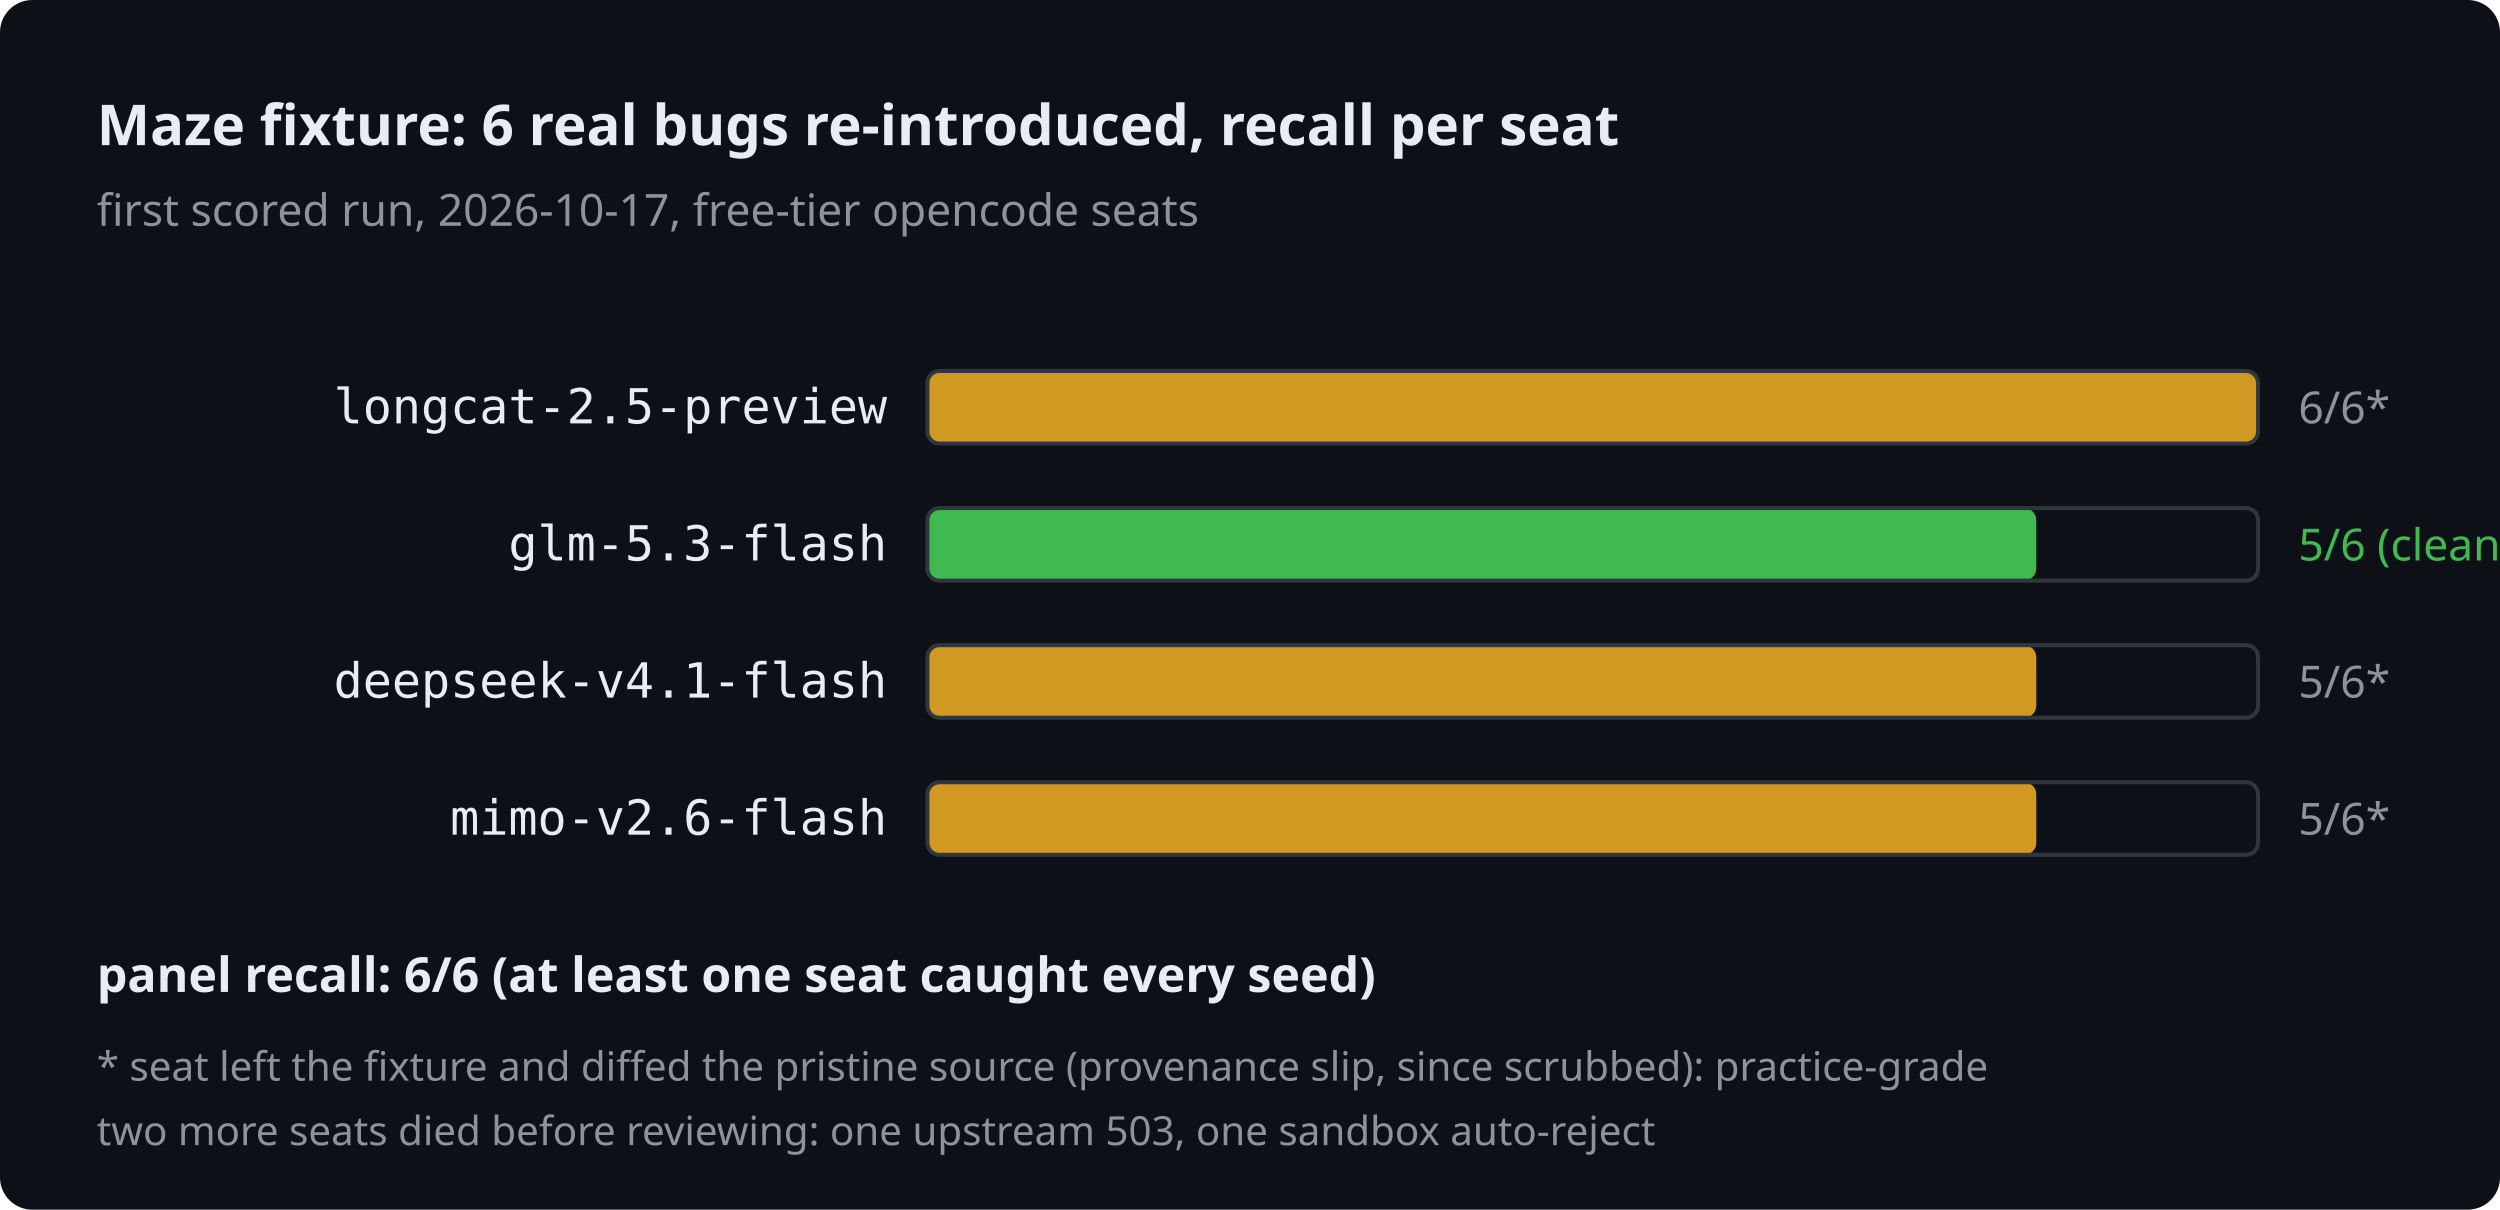
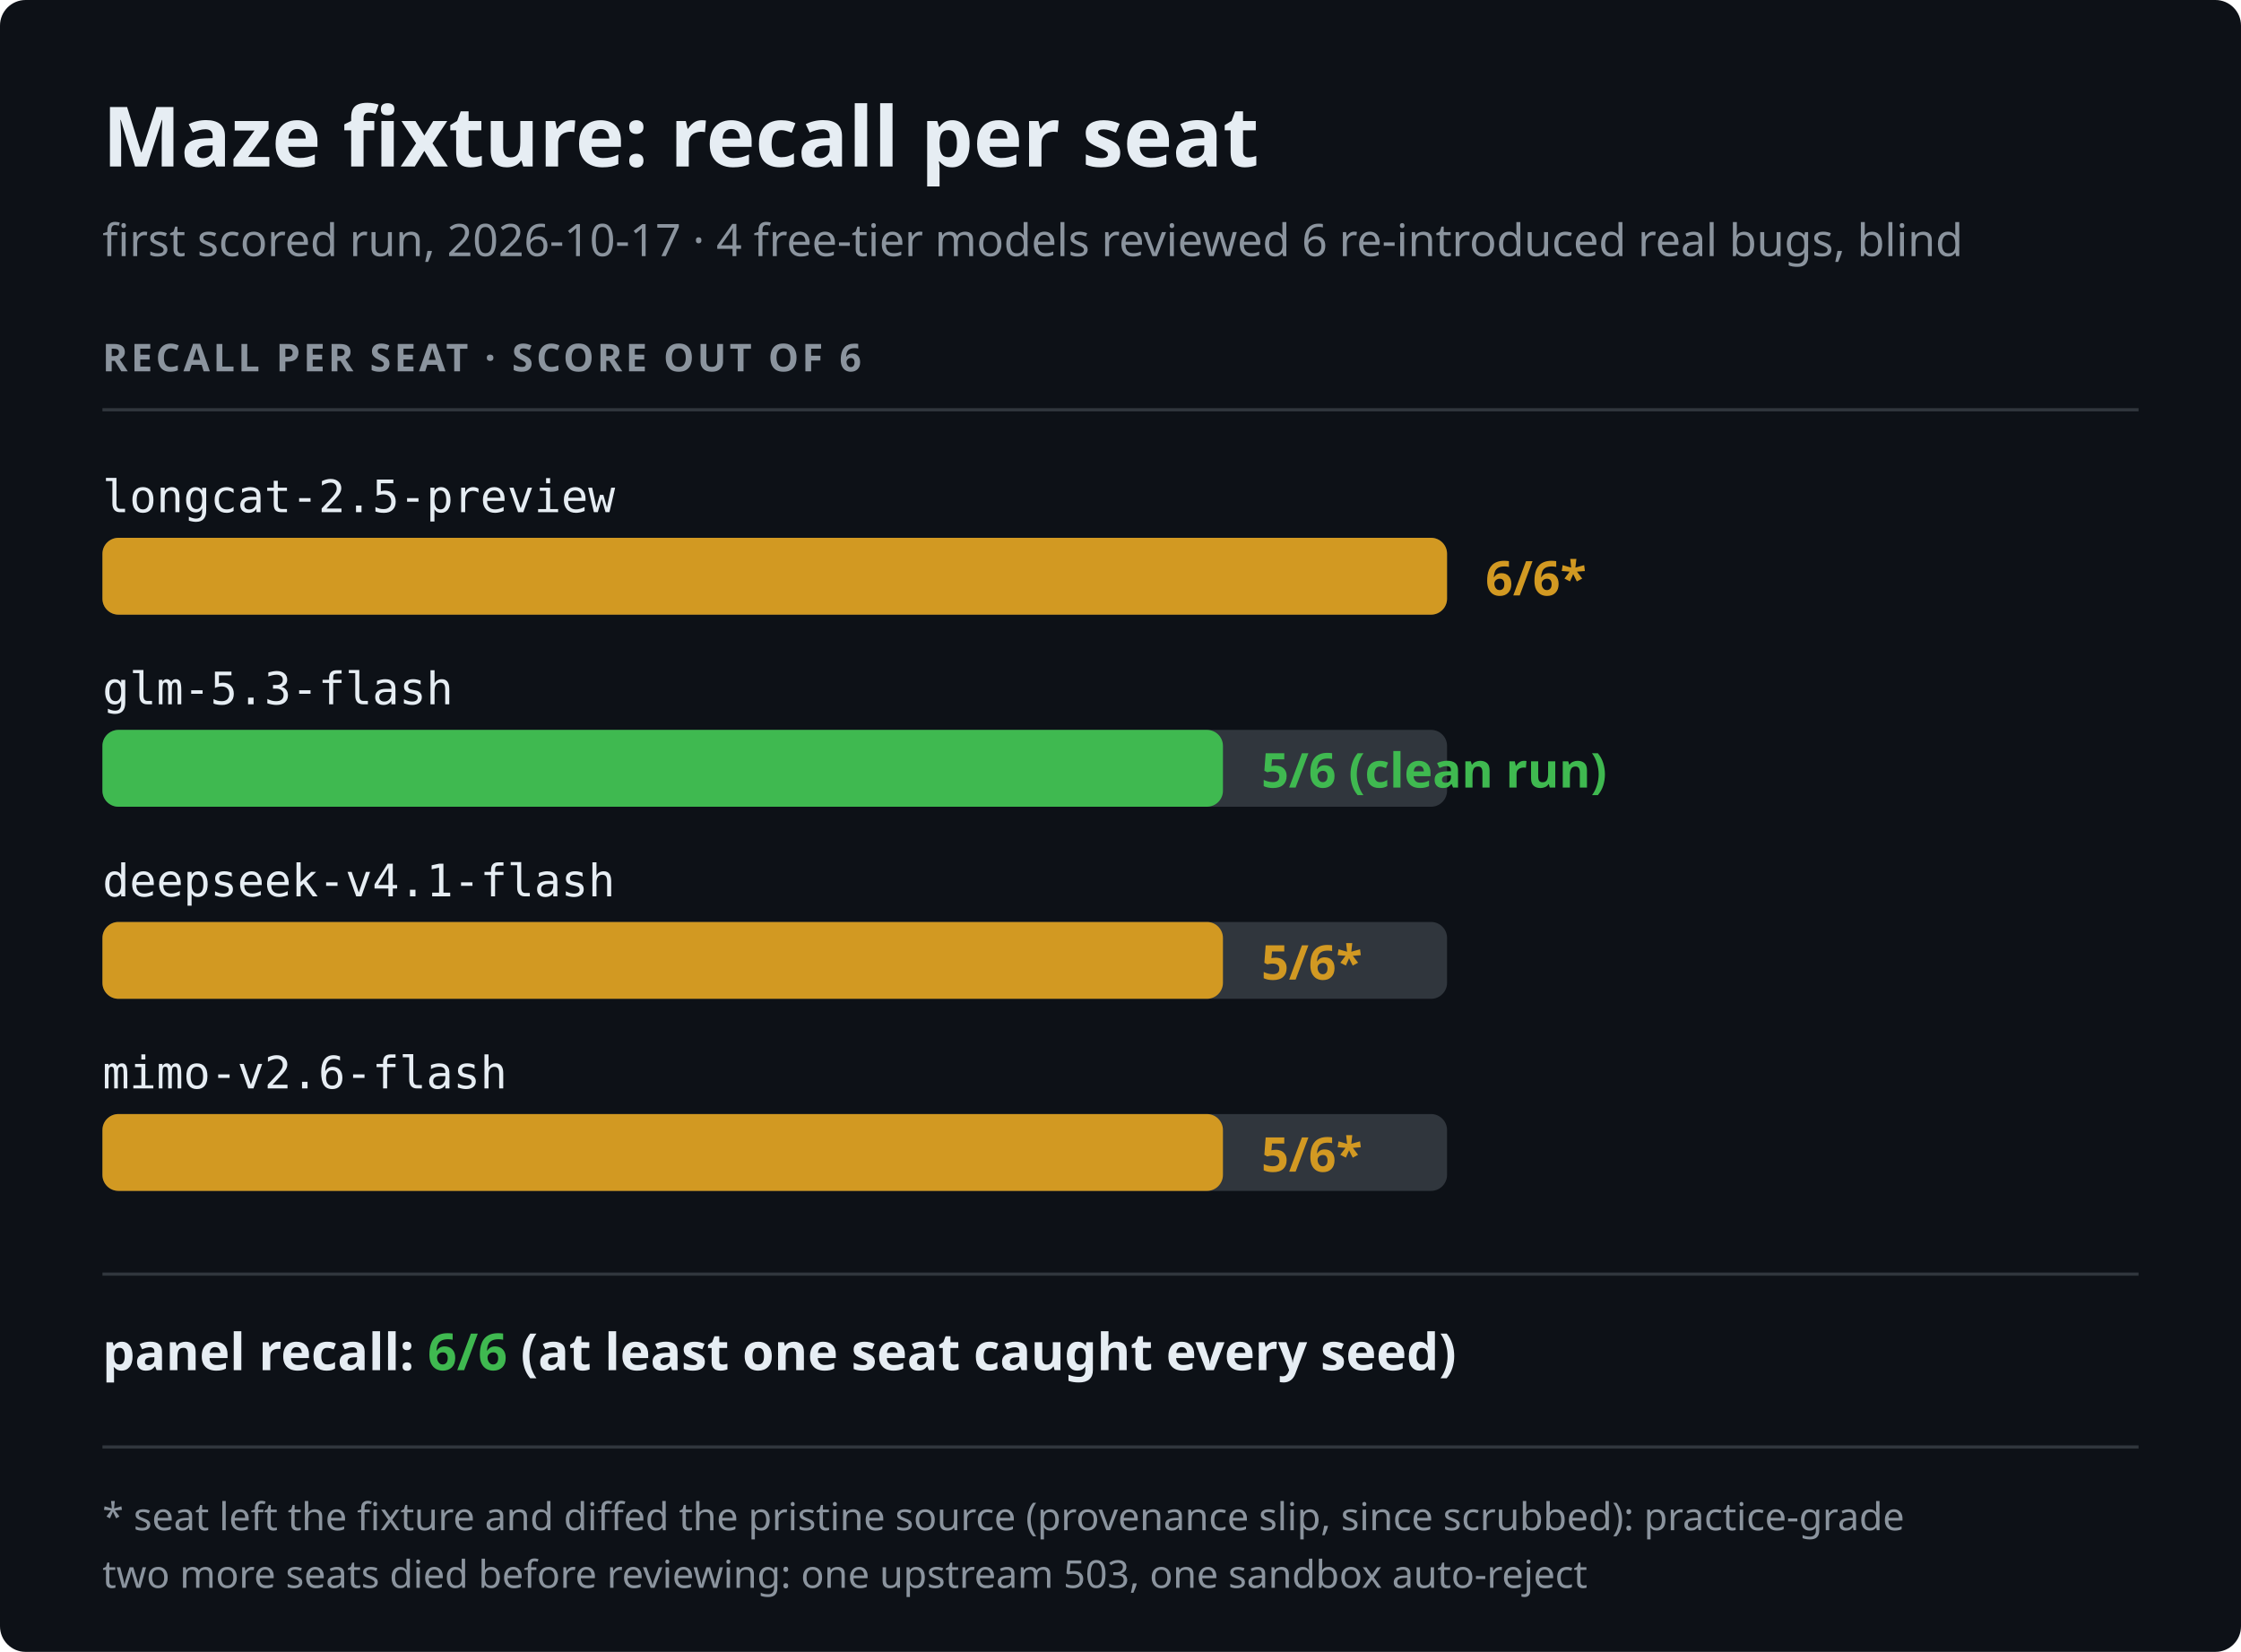
- <svg xmlns="http://www.w3.org/2000/svg" width="620" height="300" viewBox="0 0 620 300" font-family="ui-sans-serif,system-ui,sans-serif">
-   <rect width="620" height="300" fill="#0d1117" rx="8" />
-   <text x="24" y="36" font-size="14" fill="#e6edf3" text-anchor="start" font-weight="bold">Maze fixture: 6 real bugs re-introduced, recall per seat</text>
-   <text x="24" y="56" font-size="11" fill="#8b949e" text-anchor="start">first scored run, 2026-10-17, free-tier opencode seats</text>
-   <text x="220" y="105" font-size="12" fill="#e6edf3" text-anchor="end" font-family="ui-monospace,monospace">longcat-2.5-preview</text>
-   <rect x="230" y="92" width="330" height="18" rx="3" fill="#d29922" />
-   <rect x="230" y="92" width="330" height="18" rx="3" fill="none" stroke="#30363d" />
-   <text x="570" y="105" font-size="11" fill="#8b949e" text-anchor="start">6/6*</text>
-   <text x="220" y="139" font-size="12" fill="#e6edf3" text-anchor="end" font-family="ui-monospace,monospace">glm-5.3-flash</text>
-   <rect x="230" y="126" width="275" height="18" rx="3" fill="#3fb950" />
-   <rect x="230" y="126" width="330" height="18" rx="3" fill="none" stroke="#30363d" />
-   <text x="570" y="139" font-size="11" fill="#3fb950" text-anchor="start">5/6 (clean run)</text>
-   <text x="220" y="173" font-size="12" fill="#e6edf3" text-anchor="end" font-family="ui-monospace,monospace">deepseek-v4.1-flash</text>
-   <rect x="230" y="160" width="275" height="18" rx="3" fill="#d29922" />
-   <rect x="230" y="160" width="330" height="18" rx="3" fill="none" stroke="#30363d" />
-   <text x="570" y="173" font-size="11" fill="#8b949e" text-anchor="start">5/6*</text>
-   <text x="220" y="207" font-size="12" fill="#e6edf3" text-anchor="end" font-family="ui-monospace,monospace">mimo-v2.6-flash</text>
-   <rect x="230" y="194" width="275" height="18" rx="3" fill="#d29922" />
-   <rect x="230" y="194" width="330" height="18" rx="3" fill="none" stroke="#30363d" />
-   <text x="570" y="207" font-size="11" fill="#8b949e" text-anchor="start">5/6*</text>
-   <text x="24" y="246" font-size="12" fill="#e6edf3" text-anchor="start" font-weight="bold">panel recall: 6/6 (at least one seat caught every seed)</text>
-   <text x="24" y="268" font-size="10" fill="#8b949e" text-anchor="start">* seat left the fixture and diffed the pristine source (provenance slip, since scrubbed): practice-grade</text>
-   <text x="24" y="284" font-size="10" fill="#8b949e" text-anchor="start">two more seats died before reviewing: one upstream 503, one sandbox auto-reject</text>
+ <svg xmlns="http://www.w3.org/2000/svg" width="700" height="516" viewBox="0 0 700 516" font-family="ui-sans-serif,system-ui,sans-serif">
+   <rect x="0" y="0" width="700" height="516" rx="8" fill="#0d1117" />
+   <text x="32" y="52" font-size="26" font-weight="700" fill="#e6edf3">Maze fixture: recall per seat</text>
+   <text x="32" y="80" font-size="14" fill="#8b949e">first scored run, 2026-10-17 · 4 free-tier models reviewed 6 re-introduced real bugs, blind</text>
+   <text x="32" y="116" font-size="12" font-weight="600" fill="#8b949e" letter-spacing="1">RECALL PER SEAT · SCORE OUT OF 6</text>
+   <line x1="32" y1="128" x2="668" y2="128" stroke="#30363d" stroke-width="1" />
+   <text x="32" y="160" font-size="14" font-family="ui-monospace,SFMono-Regular,Menlo,monospace" fill="#e6edf3">longcat-2.5-preview</text>
+   <rect x="32" y="168" width="420" height="24" rx="5" fill="#30363d" />
+   <rect x="32" y="168" width="420" height="24" rx="5" fill="#d29922" />
+   <text x="464" y="186" font-size="15" font-weight="700" fill="#d29922">6/6*</text>
+   <text x="32" y="220" font-size="14" font-family="ui-monospace,SFMono-Regular,Menlo,monospace" fill="#e6edf3">glm-5.3-flash</text>
+   <rect x="32" y="228" width="420" height="24" rx="5" fill="#30363d" />
+   <rect x="32" y="228" width="350" height="24" rx="5" fill="#3fb950" />
+   <text x="394" y="246" font-size="15" font-weight="700" fill="#3fb950">5/6 (clean run)</text>
+   <text x="32" y="280" font-size="14" font-family="ui-monospace,SFMono-Regular,Menlo,monospace" fill="#e6edf3">deepseek-v4.1-flash</text>
+   <rect x="32" y="288" width="420" height="24" rx="5" fill="#30363d" />
+   <rect x="32" y="288" width="350" height="24" rx="5" fill="#d29922" />
+   <text x="394" y="306" font-size="15" font-weight="700" fill="#d29922">5/6*</text>
+   <text x="32" y="340" font-size="14" font-family="ui-monospace,SFMono-Regular,Menlo,monospace" fill="#e6edf3">mimo-v2.6-flash</text>
+   <rect x="32" y="348" width="420" height="24" rx="5" fill="#30363d" />
+   <rect x="32" y="348" width="350" height="24" rx="5" fill="#d29922" />
+   <text x="394" y="366" font-size="15" font-weight="700" fill="#d29922">5/6*</text>
+   <line x1="32" y1="398" x2="668" y2="398" stroke="#30363d" stroke-width="1" />
+   <text x="32" y="428" font-size="16" font-weight="700" fill="#e6edf3">panel recall: <tspan fill="#3fb950">6/6</tspan> (at least one seat caught every seed)</text>
+   <line x1="32" y1="452" x2="668" y2="452" stroke="#30363d" stroke-width="1" />
+   <g font-size="12" fill="#8b949e">
+     <text x="32" y="478">* seat left the fixture and diffed the pristine source (provenance slip, since scrubbed): practice-grade</text>
+     <text x="32" y="496">two more seats died before reviewing: one upstream 503, one sandbox auto-reject</text>
+   </g>
</svg>
